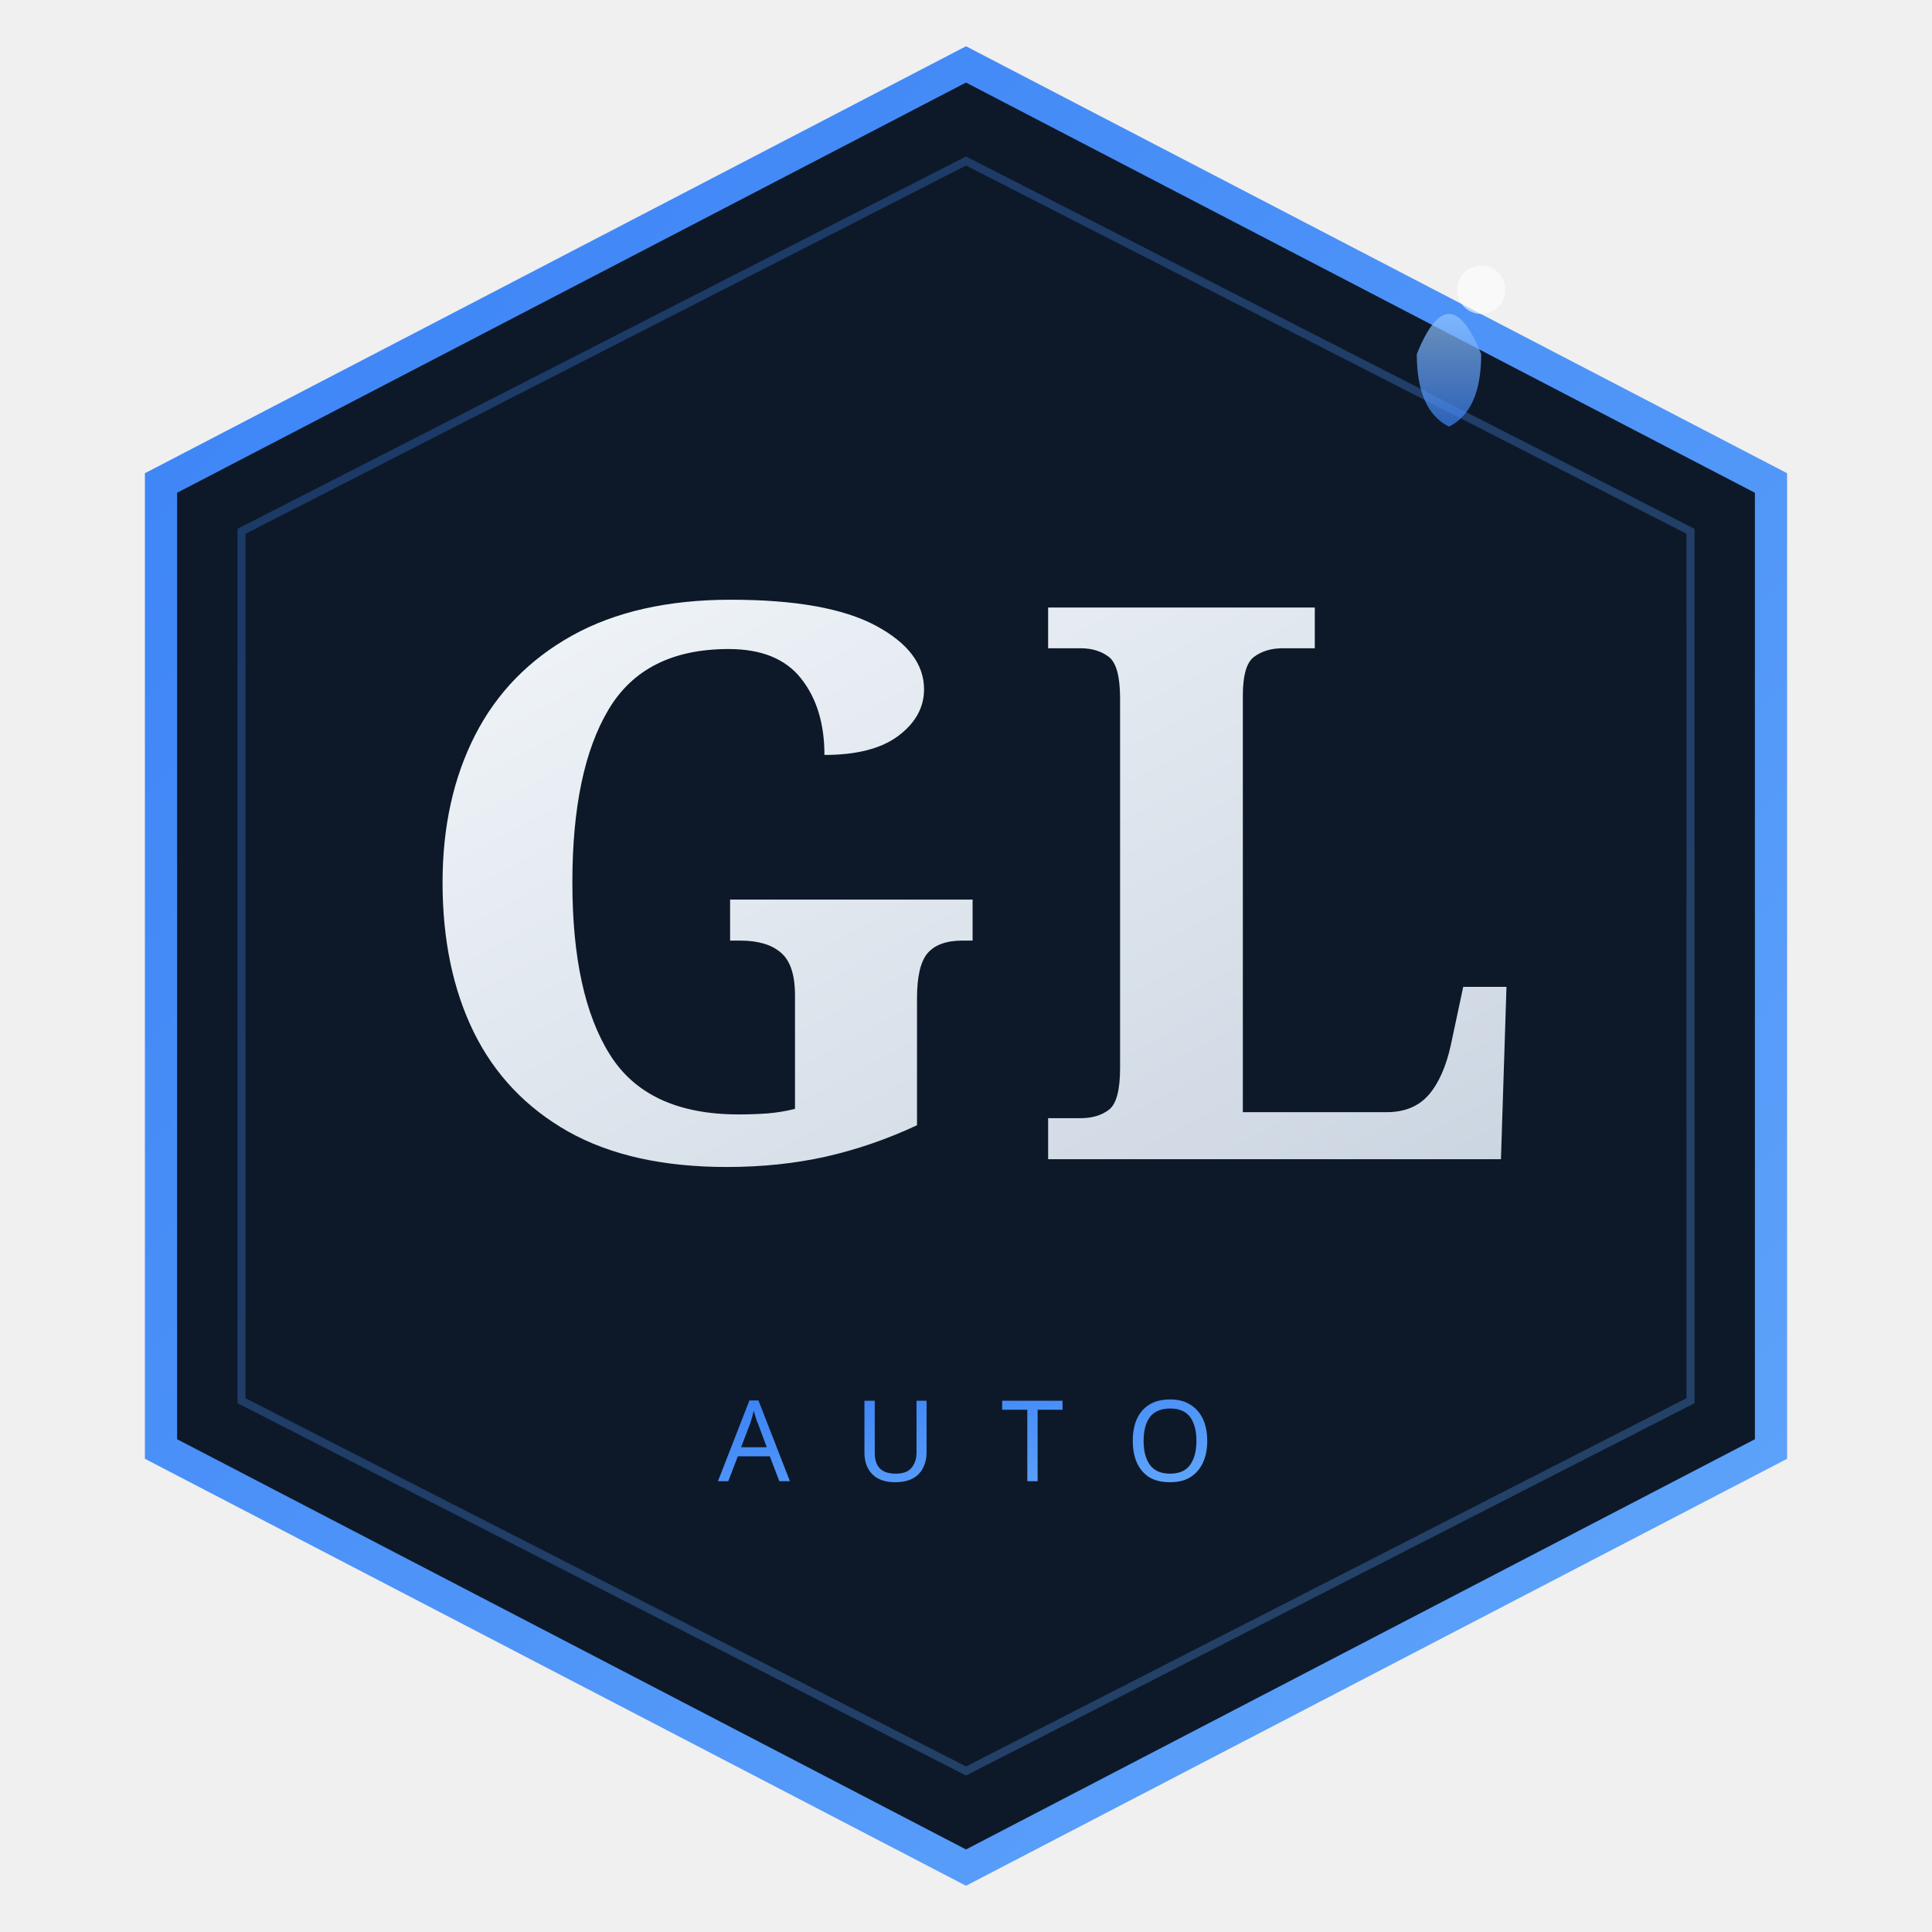
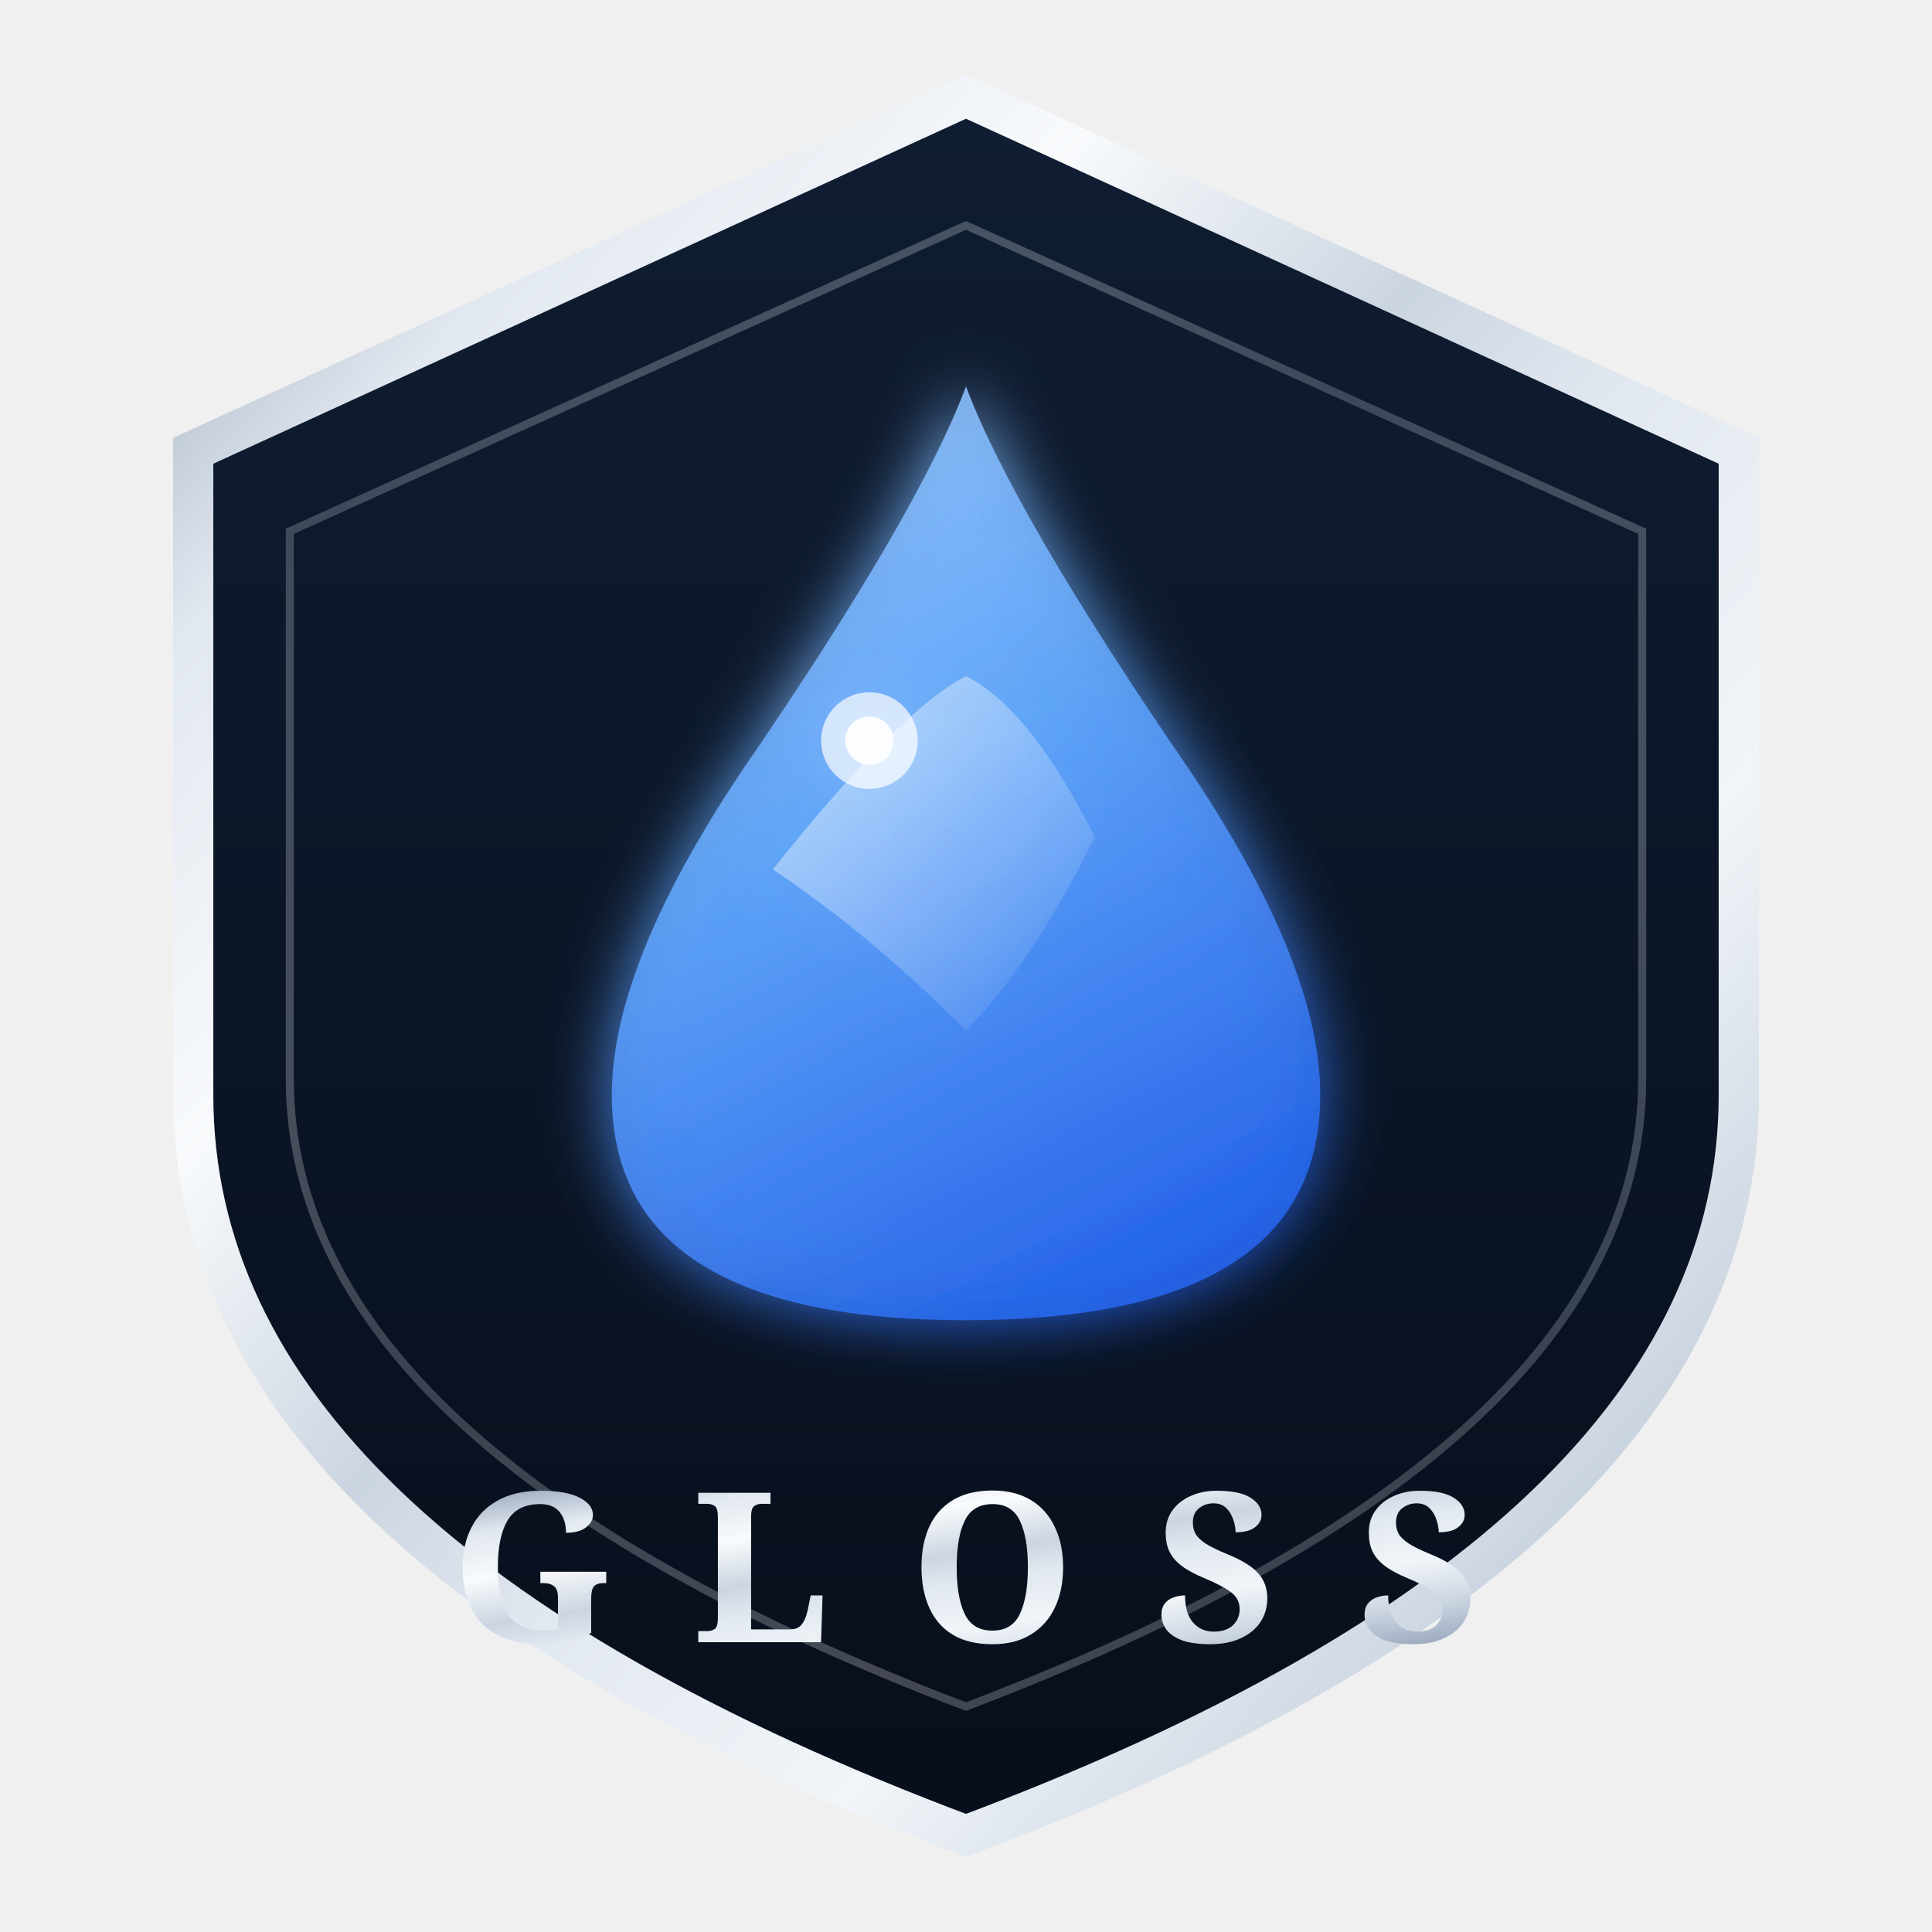
<svg xmlns="http://www.w3.org/2000/svg" viewBox="0 0 120 120" width="120" height="120">
  <defs>
-     <linearGradient id="accentGrad" x1="0%" y1="0%" x2="100%" y2="100%">
-       <stop offset="0%" stop-color="#3B82F6" />
-       <stop offset="100%" stop-color="#60A5FA" />
+     <linearGradient id="chrome" x1="0%" y1="0%" x2="100%" y2="100%">
+       <stop offset="0%" stop-color="#94A3B8" />
+       <stop offset="15%" stop-color="#E2E8F0" />
+       <stop offset="30%" stop-color="#F8FAFC" />
+       <stop offset="45%" stop-color="#CBD5E1" />
+       <stop offset="55%" stop-color="#E2E8F0" />
+       <stop offset="70%" stop-color="#F1F5F9" />
+       <stop offset="85%" stop-color="#CBD5E1" />
+       <stop offset="100%" stop-color="#94A3B8" />
    </linearGradient>
-     <linearGradient id="textGrad" x1="0%" y1="0%" x2="100%" y2="100%">
-       <stop offset="0%" stop-color="#F1F5F9" />
-       <stop offset="100%" stop-color="#CBD5E1" />
+     <linearGradient id="blueAccent" x1="0%" y1="0%" x2="0%" y2="100%">
+       <stop offset="0%" stop-color="#60A5FA" />
+       <stop offset="50%" stop-color="#3B82F6" />
+       <stop offset="100%" stop-color="#2563EB" />
    </linearGradient>
-     <linearGradient id="dropGrad" x1="0%" y1="0%" x2="0%" y2="100%">
+     <linearGradient id="droplet" x1="30%" y1="0%" x2="70%" y2="100%">
      <stop offset="0%" stop-color="#93C5FD" />
-       <stop offset="100%" stop-color="#3B82F6" />
+       <stop offset="40%" stop-color="#60A5FA" />
+       <stop offset="100%" stop-color="#2563EB" />
    </linearGradient>
+     <linearGradient id="shine" x1="0%" y1="0%" x2="100%" y2="100%">
+       <stop offset="0%" stop-color="white" stop-opacity="0.9" />
+       <stop offset="100%" stop-color="white" stop-opacity="0" />
+     </linearGradient>
+     <linearGradient id="shieldFill" x1="50%" y1="0%" x2="50%" y2="100%">
+       <stop offset="0%" stop-color="#0F1D32" />
+       <stop offset="100%" stop-color="#080E1B" />
+     </linearGradient>
+     <filter id="innerGlow">
+       <feGaussianBlur stdDeviation="2" result="blur" />
+       <feMerge>
+         <feMergeNode in="blur" />
+         <feMergeNode in="SourceGraphic" />
+       </feMerge>
+     </filter>
  </defs>
-   <polygon points="60,4 110,30 110,90 60,116 10,90 10,30" fill="#0D1929" stroke="url(#accentGrad)" stroke-width="2" />
-   <polygon points="60,10 105,33 105,87 60,110 15,87 15,33" fill="none" stroke="url(#accentGrad)" stroke-width="0.5" opacity="0.3" />
-   <text x="60" y="72" fill="url(#textGrad)" text-anchor="middle" font-family="'Bodoni Moda', 'Didot', Georgia, serif" font-size="48" font-weight="700" letter-spacing="2">GL</text>
-   <path d="M88,22 Q90,17 92,22 Q92,25.5 90,26.5 Q88,25.5 88,22 Z" fill="url(#dropGrad)" opacity="0.7" />
-   <circle cx="92" cy="18" r="1.5" fill="white" opacity="0.6" />
-   <text x="60" y="92" fill="url(#accentGrad)" text-anchor="middle" font-family="'Jost', sans-serif" font-size="7" font-weight="300" letter-spacing="4">AUTO</text>
+   <path d="M60,6 L108,28 L108,68 Q108,96 60,114 Q12,96 12,68 L12,28 Z" fill="url(#shieldFill)" stroke="url(#chrome)" stroke-width="2.5" />
+   <path d="M60,14 L102,33 L102,67 Q102,90 60,106 Q18,90 18,67 L18,33 Z" fill="none" stroke="url(#chrome)" stroke-width="0.5" opacity="0.25" />
+   <g transform="translate(60, 52)" filter="url(#innerGlow)">
+     <path d="M0,-28 Q-3,-20 -14,-4 Q-22,8 -22,16 Q-22,30 0,30 Q22,30 22,16 Q22,8 14,-4 Q3,-20 0,-28 Z" fill="url(#droplet)" opacity="0.9" />
+     <path d="M-12,2 Q-4,-8 0,-10 Q4,-8 8,0 Q4,8 0,12 Q-6,6 -12,2 Z" fill="url(#shine)" opacity="0.6" />
+     <circle cx="-6" cy="-6" r="3" fill="white" opacity="0.7" />
+     <circle cx="-6" cy="-6" r="1.5" fill="white" opacity="0.9" />
+   </g>
+   <line x1="28" y1="88" x2="92" y2="88" stroke="url(#chrome)" stroke-width="0.6" opacity="0.4" />
+   <text x="60" y="102" fill="url(#chrome)" text-anchor="middle" font-family="'Bodoni Moda', 'Didot', Georgia, serif" font-size="13" font-weight="700" letter-spacing="5">GLOSS</text>
</svg>
